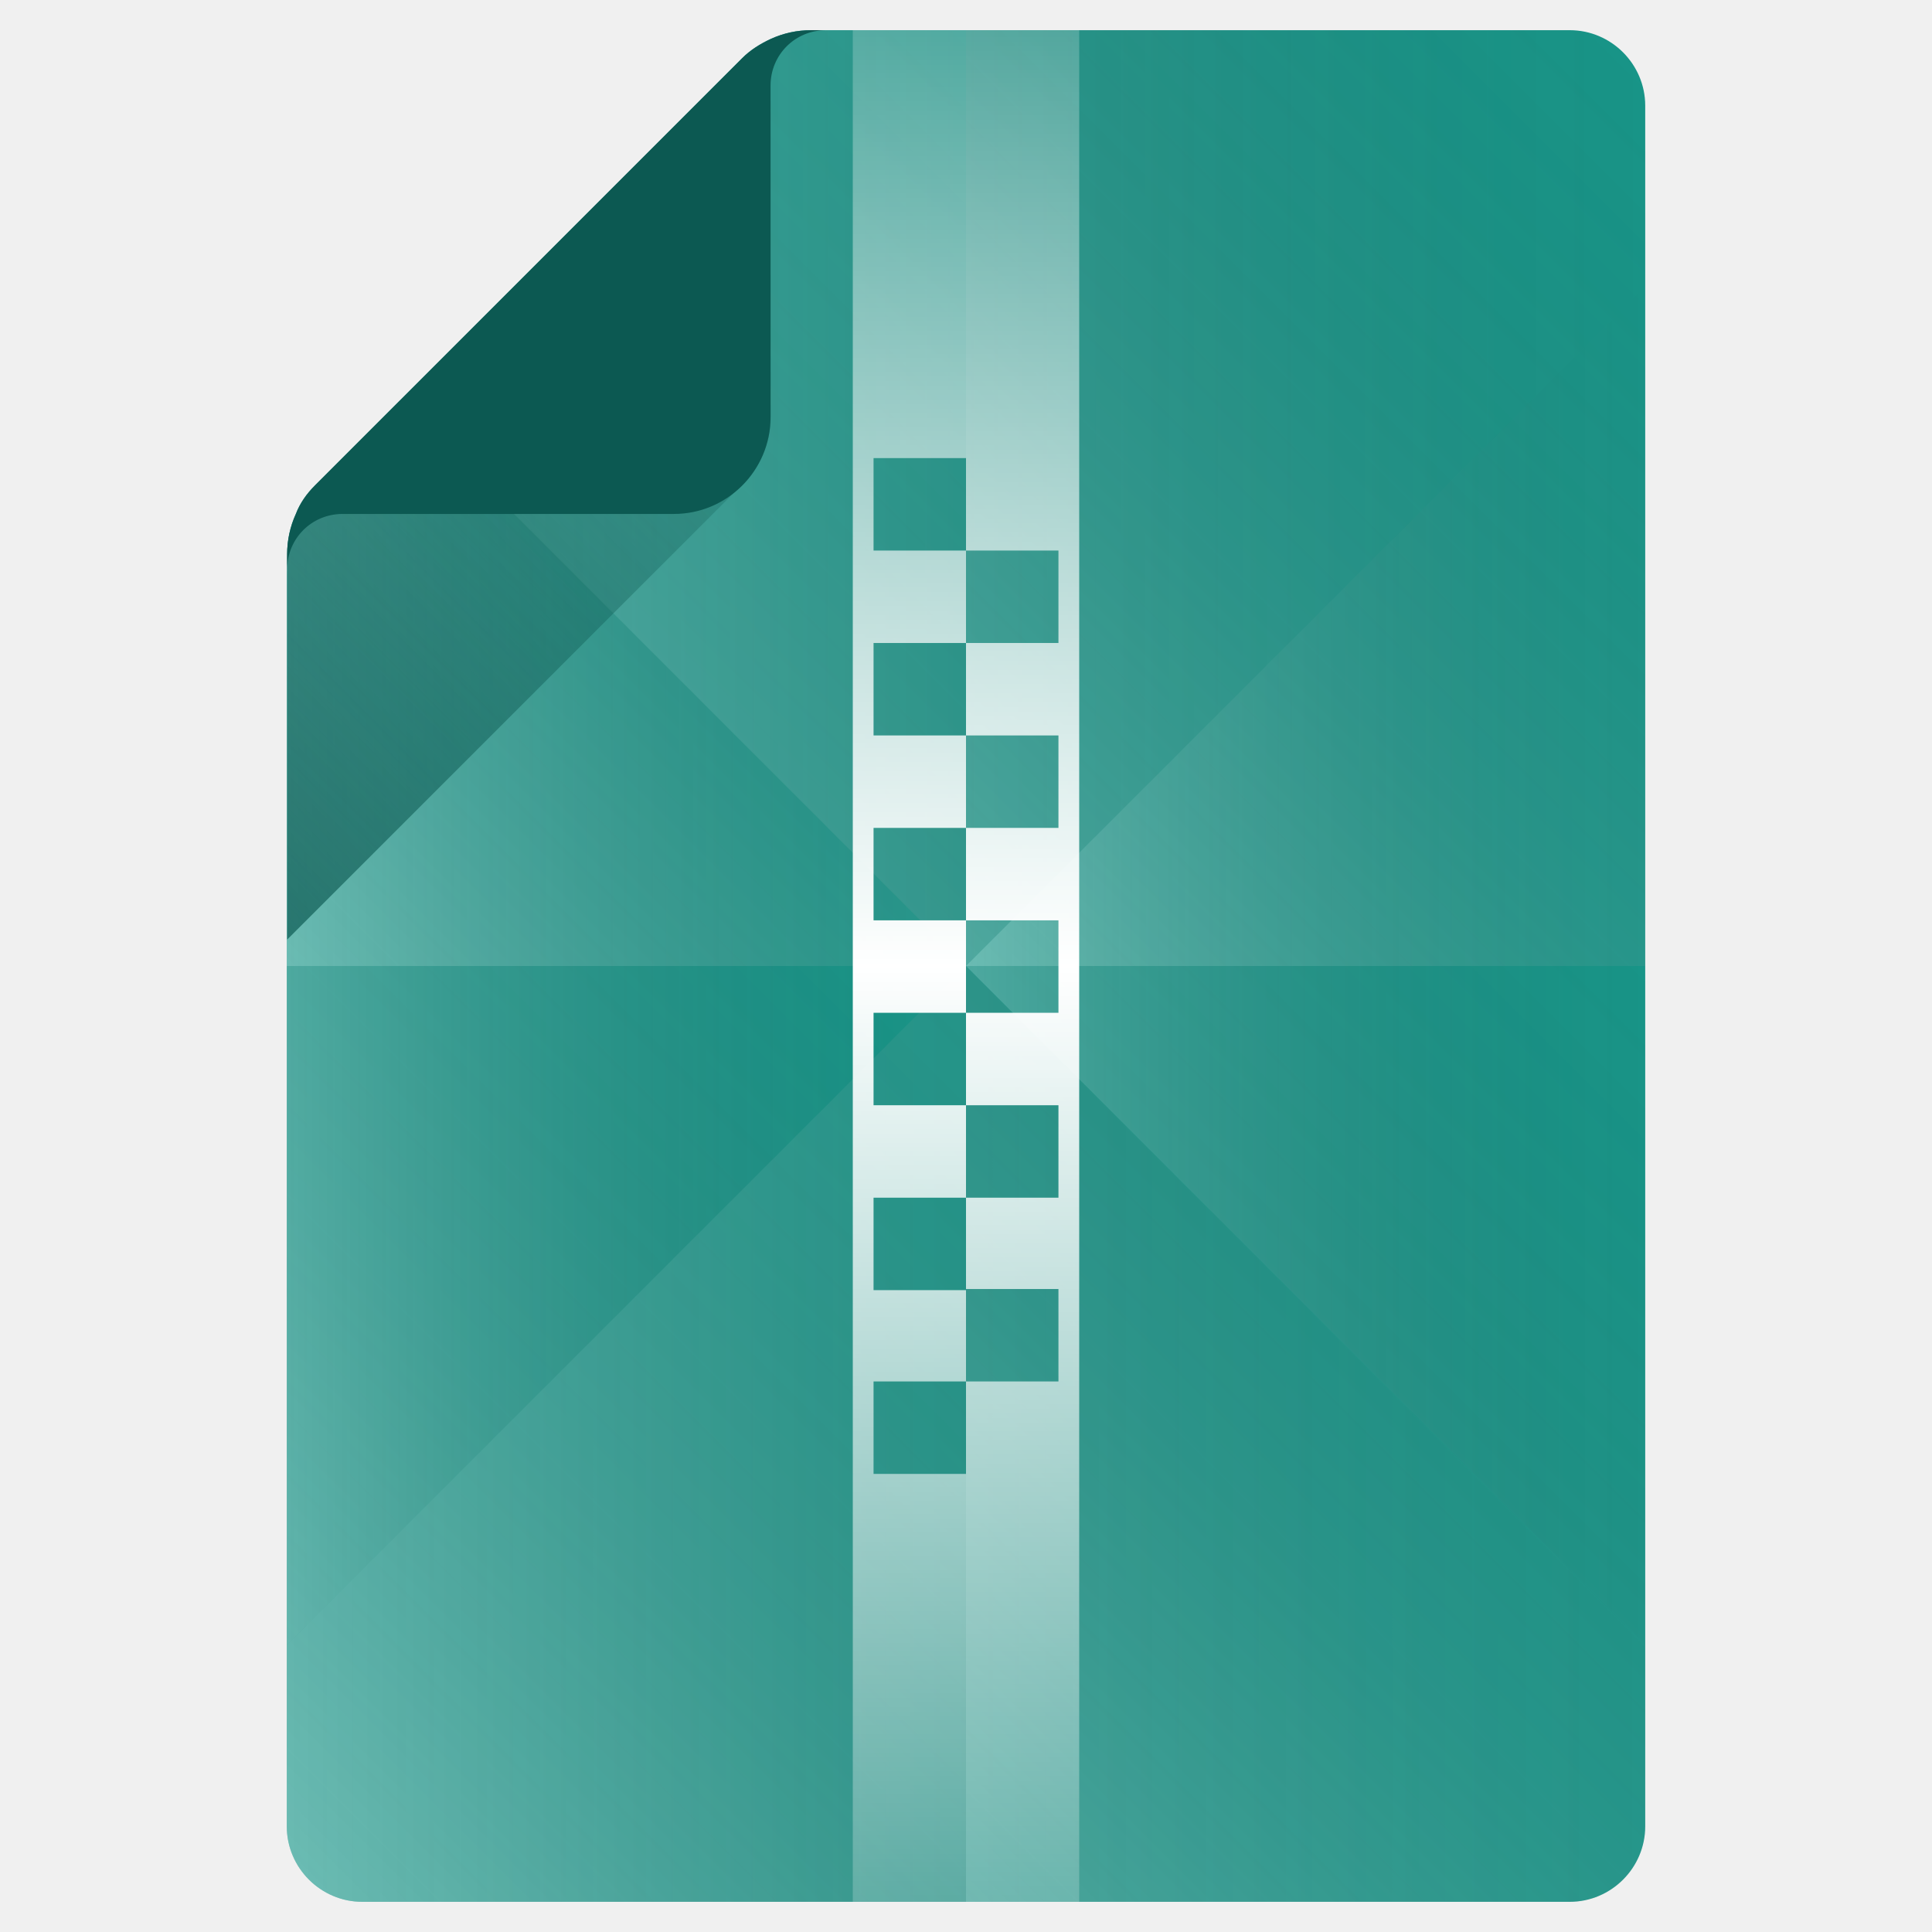
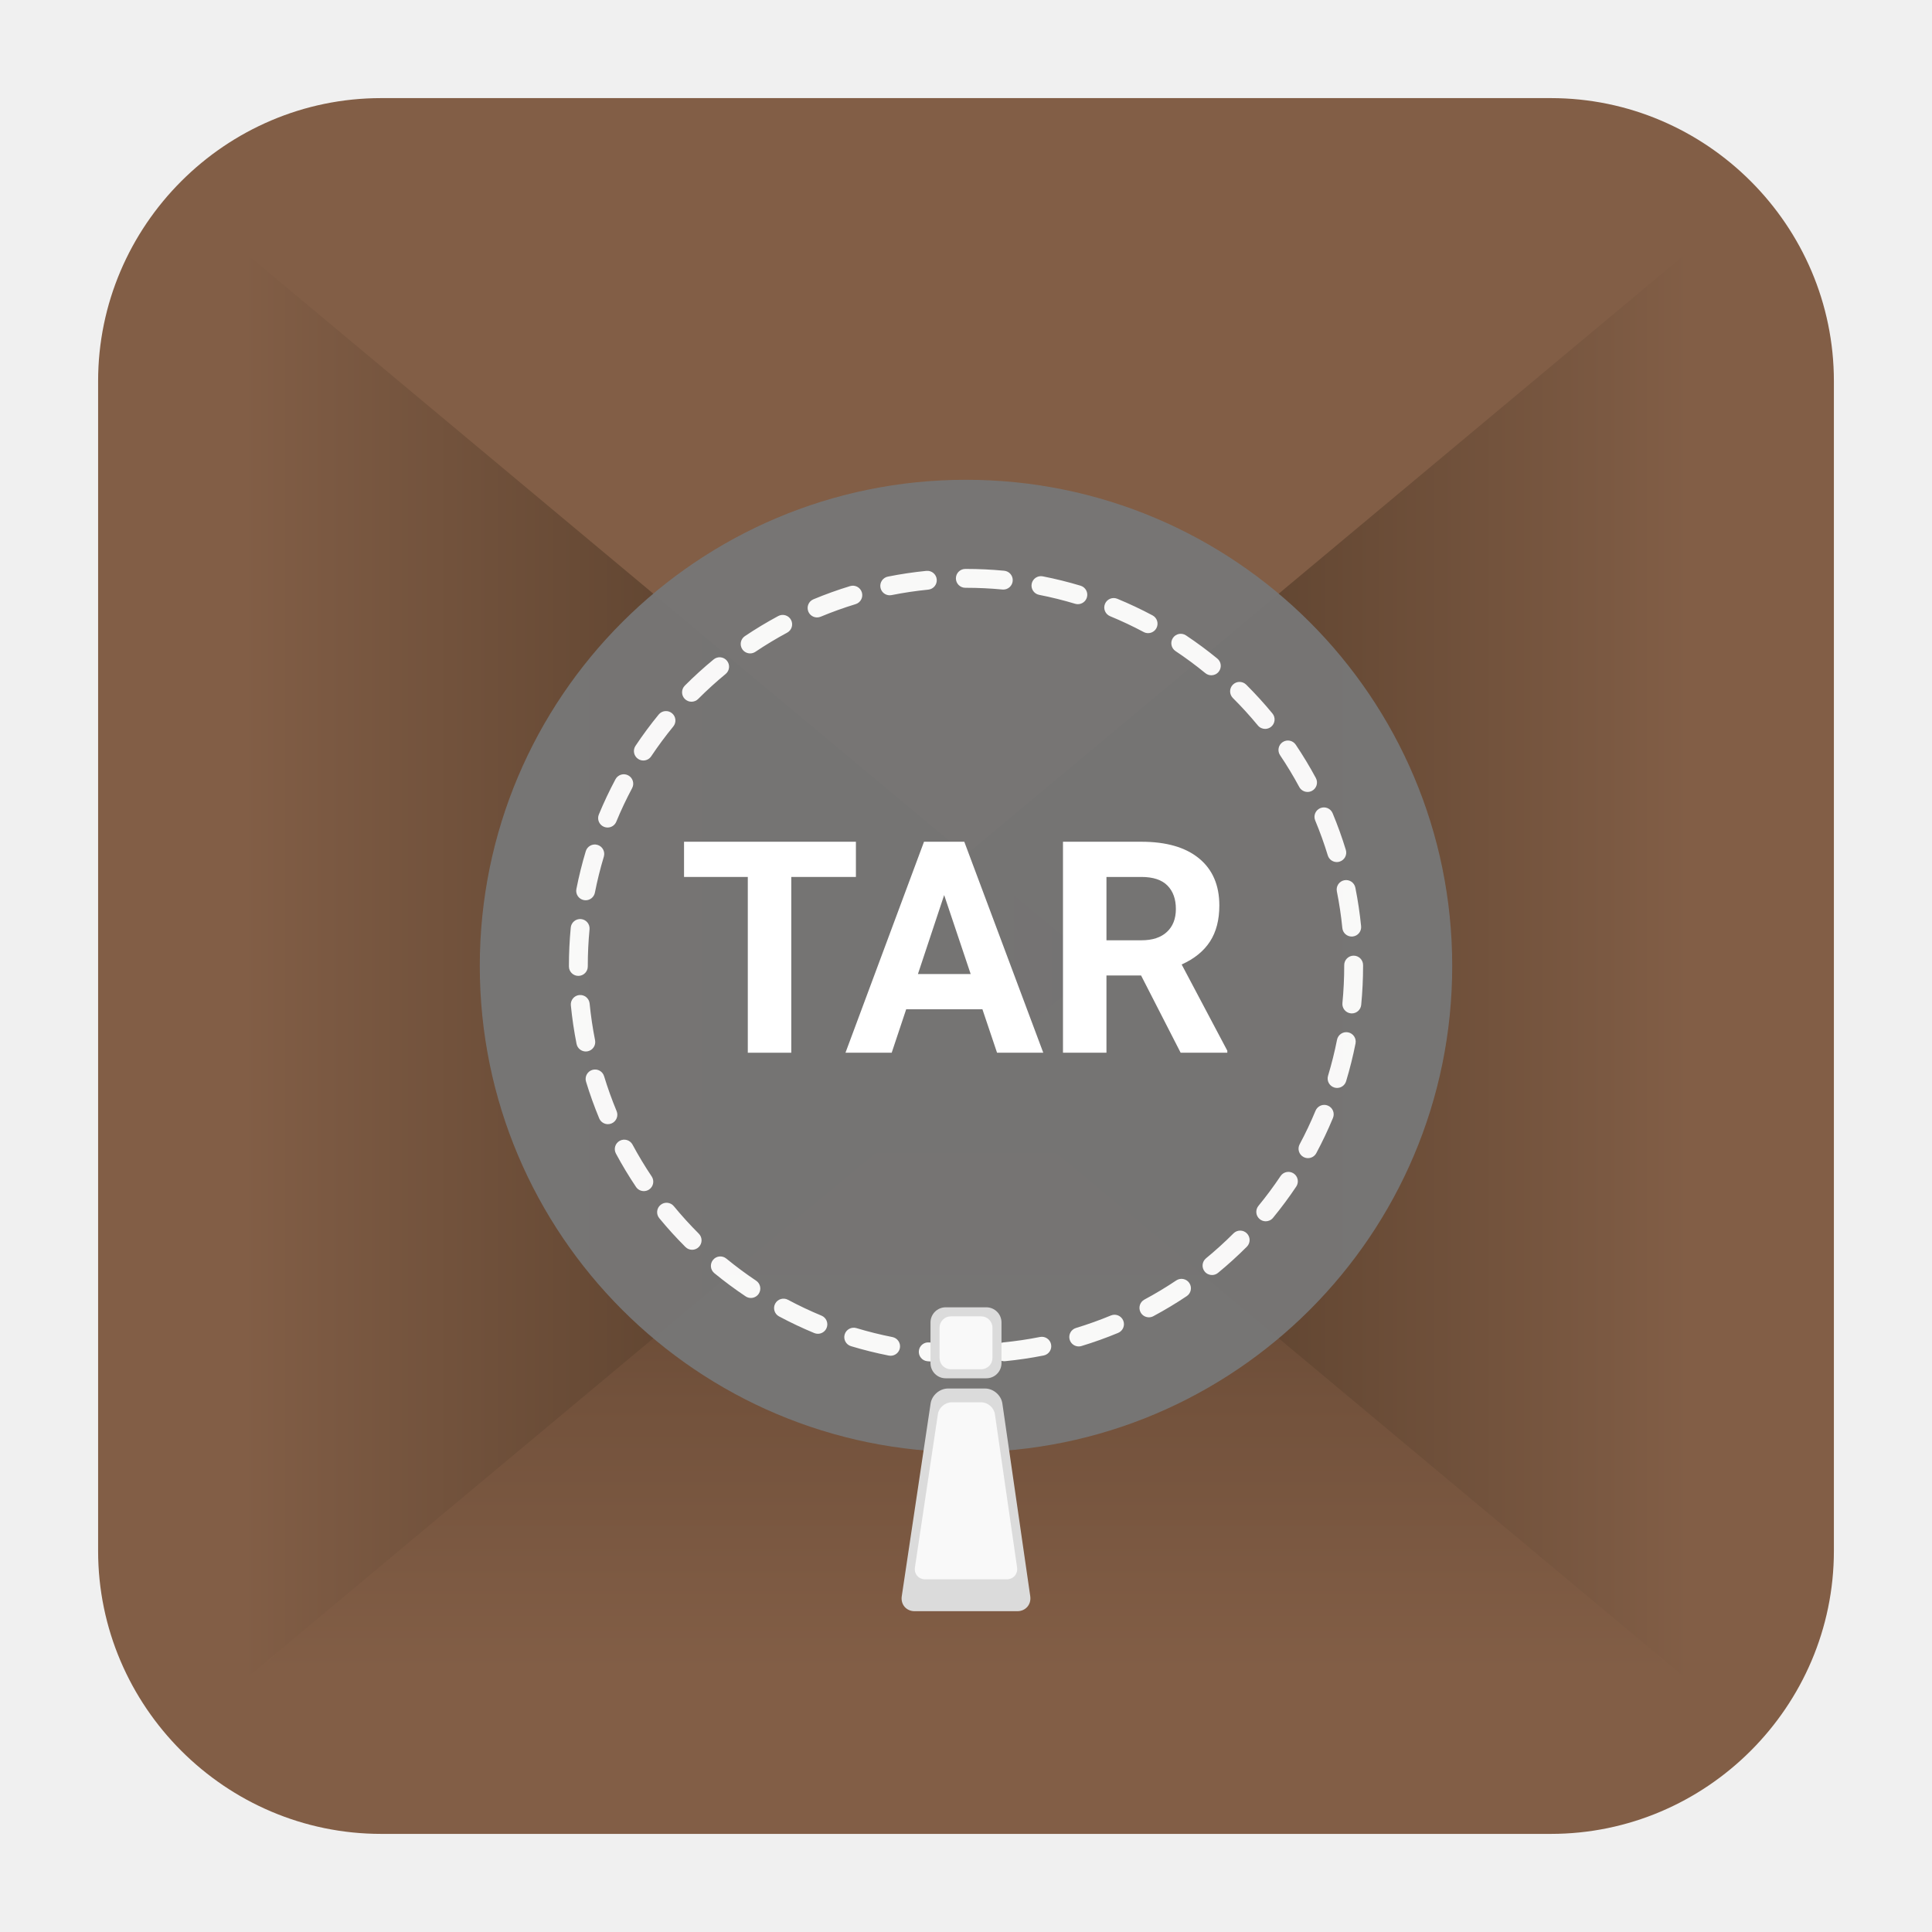
- <svg xmlns="http://www.w3.org/2000/svg" version="1.1" id="Layer_1" x="0px" y="0px" viewBox="0 0 512 512" enable-background="new 0 0 512 512" xml:space="preserve">
+ <svg xmlns="http://www.w3.org/2000/svg" version="1.1" id="Layer_2_1_" x="0px" y="0px" viewBox="0 0 512 512" enable-background="new 0 0 512 512" xml:space="preserve">
+   <path fill="#825E46" d="M411,486H101c-41.25,0-75-33.75-75-75V101c0-41.25,33.75-75,75-75h310c41.25,0,75,33.75,75,75v310  C486,452.25,452.25,486,411,486z" />
  <g>
-     <path fill="#189588" d="M416,8H219h-4.1c-3.7,0-7.3,0.8-10.6,2.3c-2.8,1.3-5.4,2.9-7.6,5.1L83.5,128.6c-2.2,2.2-4,4.7-5.1,7.6   c-1.5,3.3-2.3,6.9-2.3,10.6l-0.1,5.7V484c0,11,9,20,20,20h320c11,0,20-9,20-20V28C436,17,427,8,416,8z" />
+     <linearGradient id="SVGID_1_" gradientUnits="userSpaceOnUse" x1="256" y1="443.014" x2="256" y2="227.272">
+       <stop offset="0" style="stop-color:#825E46" />
+       <stop offset="0.329" style="stop-color:#73523C" />
+       <stop offset="0.962" style="stop-color:#4B3423" />
+       <stop offset="1" style="stop-color:#483221" />
+     </linearGradient>
+     <polygon fill="url(#SVGID_1_)" points="68.934,443.014 256,227.272 443.066,443.014  " />
+     <linearGradient id="SVGID_2_" gradientUnits="userSpaceOnUse" x1="220.708" y1="256" x2="447.57" y2="256">
+       <stop offset="0" style="stop-color:#483221" />
+       <stop offset="0.312" style="stop-color:#563D2A" />
+       <stop offset="0.902" style="stop-color:#7B5942" />
+       <stop offset="1" style="stop-color:#825E46" />
+     </linearGradient>
+     <polygon fill="url(#SVGID_2_)" points="447.57,445.439 220.708,256 447.57,66.561  " />
+     <linearGradient id="SVGID_3_" gradientUnits="userSpaceOnUse" x1="64.43" y1="256" x2="291.292" y2="256">
+       <stop offset="0" style="stop-color:#825E46" />
+       <stop offset="0.098" style="stop-color:#7B5942" />
+       <stop offset="0.688" style="stop-color:#563D2A" />
+       <stop offset="1" style="stop-color:#483221" />
+     </linearGradient>
+     <polygon fill="url(#SVGID_3_)" points="64.43,445.439 291.292,256 64.43,66.561  " />
+   </g>
+   <circle opacity="0.95" fill="#777777" enable-background="new    " cx="256" cy="256" r="128.85" />
+   <g opacity="0.95" enable-background="new    ">
    <g>
-       <linearGradient id="SVGID_1_" gradientUnits="userSpaceOnUse" x1="91.025" y1="271.025" x2="305.025" y2="57.025">
-         <stop offset="0" style="stop-color:#FFFFFF;stop-opacity:0.2" />
-         <stop offset="1" style="stop-color:#231F20;stop-opacity:0" />
-       </linearGradient>
-       <path fill="url(#SVGID_1_)" d="M256,256V8h-37h-4.1c-3.7,0-7.3,0.8-10.6,2.3c-2.8,1.3-5.4,2.9-7.6,5.1L83.5,128.6    c-2.2,2.2-4,4.7-5.1,7.6c-1.5,3.3-2.3,6.9-2.3,10.6l-0.1,5.7V256H256z" />
-       <linearGradient id="SVGID_2_" gradientUnits="userSpaceOnUse" x1="239" y1="239" x2="447.125" y2="30.875">
-         <stop offset="0" style="stop-color:#FFFFFF;stop-opacity:0.2" />
-         <stop offset="1" style="stop-color:#231F20;stop-opacity:0" />
-       </linearGradient>
-       <path fill="url(#SVGID_2_)" d="M416,8H256v248h180V28C436,17,427,8,416,8z" />
-       <linearGradient id="SVGID_3_" gradientUnits="userSpaceOnUse" x1="64.875" y1="481.125" x2="273" y2="273">
-         <stop offset="0" style="stop-color:#FFFFFF;stop-opacity:0.2" />
-         <stop offset="1" style="stop-color:#231F20;stop-opacity:0" />
-       </linearGradient>
-       <path fill="url(#SVGID_3_)" d="M76,484c0,11,9,20,20,20h160V256H76V484z" />
-       <linearGradient id="SVGID_4_" gradientUnits="userSpaceOnUse" x1="236.062" y1="484.062" x2="450.062" y2="270.062">
-         <stop offset="0" style="stop-color:#FFFFFF;stop-opacity:0.2" />
-         <stop offset="1" style="stop-color:#231F20;stop-opacity:0" />
-       </linearGradient>
-       <path fill="url(#SVGID_4_)" d="M256,256v248h160c11,0,20-9,20-20V256H256z" />
-     </g>
-     <g>
-       <linearGradient id="SVGID_5_" gradientUnits="userSpaceOnUse" x1="76" y1="271.025" x2="256" y2="271.025">
-         <stop offset="0" style="stop-color:#FFFFFF;stop-opacity:0.2" />
-         <stop offset="1" style="stop-color:#231F20;stop-opacity:0" />
-       </linearGradient>
-       <path fill="url(#SVGID_5_)" d="M256,256L106,106l-22.5,22.5c-2.2,2.2-4,4.7-5.1,7.6c-1.5,3.3-2.3,6.9-2.3,10.6l-0.1,5.7V436    L256,256z" />
-       <linearGradient id="SVGID_6_" gradientUnits="userSpaceOnUse" x1="106.05" y1="132" x2="436" y2="132">
-         <stop offset="0" style="stop-color:#FFFFFF;stop-opacity:0.2" />
-         <stop offset="1" style="stop-color:#231F20;stop-opacity:0" />
-       </linearGradient>
-       <path fill="url(#SVGID_6_)" d="M256,256L436,76V28c0-11-9-20-20-20H219h-4.1c-3.7,0-7.3,0.8-10.6,2.3c-2.8,1.3-5.4,2.9-7.6,5.1    L106,106L256,256z" />
-       <linearGradient id="SVGID_7_" gradientUnits="userSpaceOnUse" x1="76" y1="380" x2="436" y2="380">
-         <stop offset="0" style="stop-color:#FFFFFF;stop-opacity:0.2" />
-         <stop offset="1" style="stop-color:#231F20;stop-opacity:0" />
-       </linearGradient>
-       <path fill="url(#SVGID_7_)" d="M436,484v-48L256,256L76,436v48c0,11,9,20,20,20h320C427,504,436,495,436,484z" />
-       <linearGradient id="SVGID_8_" gradientUnits="userSpaceOnUse" x1="256" y1="256" x2="436" y2="256">
-         <stop offset="0" style="stop-color:#FFFFFF;stop-opacity:0.2" />
-         <stop offset="1" style="stop-color:#231F20;stop-opacity:0" />
-       </linearGradient>
-       <polygon fill="url(#SVGID_8_)" points="436,436 436,76 256,256   " />
-     </g>
-     <linearGradient id="SVGID_9_" gradientUnits="userSpaceOnUse" x1="95.8" y1="-70.4" x2="462.7" y2="-437.3" gradientTransform="matrix(0.5 0 0 0.5 0 256)">
-       <stop offset="0" style="stop-color:#0C5952" />
-       <stop offset="1" style="stop-color:#0C5952;stop-opacity:0" />
-     </linearGradient>
-     <path opacity="0.7" fill="url(#SVGID_9_)" enable-background="new    " d="M196.7,15.6L83.5,128.8c-2.2,2.2-4,4.7-5.1,7.6   c-1.5,3.3-2.3,6.9-2.3,10.6v102l120.6-120.6c4.9-4.9,7.6-11.3,7.6-18.1v-100C201.5,11.6,198.9,13.4,196.7,15.6z" />
-     <path fill="#0C5952" d="M214.9,8c-3.7,0-7.3,0.8-10.6,2.3c-2.8,1.3-5.4,2.9-7.6,5.1L83.5,128.6c-2.2,2.2-4,4.7-5.1,7.6   c-1.5,3.3-2.3,6.9-2.3,10.6v4.1c0-8.2,6.5-14.7,14.7-14.7h87.8c14.1,0,25.6-11.5,25.6-25.6V22.7c0-8.2,6.5-14.7,14.7-14.7H214.9z" />
-   </g>
-   <g display="none">
-     <rect x="231.5" y="107.4" display="inline" fill="#FFFFFF" width="24.5" height="24.5" />
-     <rect x="231.5" y="156.4" display="inline" fill="#FFFFFF" width="24.5" height="24.5" />
-     <rect x="231.5" y="205.4" display="inline" fill="#FFFFFF" width="24.5" height="24.5" />
-     <rect x="231.5" y="254.4" display="inline" fill="#FFFFFF" width="24.5" height="24.5" />
-     <g display="inline">
-       <rect x="256" y="131.9" fill="#FFFFFF" width="24.5" height="24.5" />
-       <rect x="256" y="180.9" fill="#FFFFFF" width="24.5" height="24.5" />
-       <rect x="256" y="229.9" fill="#FFFFFF" width="24.5" height="24.5" />
-       <rect x="256" y="278.9" fill="#FFFFFF" width="24.5" height="24.5" />
-     </g>
-     <rect x="231.5" y="303.4" display="inline" fill="#FFFFFF" width="24.5" height="24.5" />
-     <rect x="256" y="327.6" display="inline" fill="#FFFFFF" width="24.5" height="24.5" />
-     <rect x="231.5" y="352.1" display="inline" fill="#FFFFFF" width="24.5" height="24.5" />
-   </g>
-   <rect x="226" y="8" display="none" fill="#FFFFFF" width="60" height="496" />
-   <linearGradient id="SVGID_10_" gradientUnits="userSpaceOnUse" x1="256" y1="504" x2="256" y2="8">
-     <stop offset="0" style="stop-color:#FFFFFF;stop-opacity:0.2" />
-     <stop offset="0.5" style="stop-color:#FFFFFF" />
-     <stop offset="1" style="stop-color:#FFFFFF;stop-opacity:0.2" />
-   </linearGradient>
-   <path fill="url(#SVGID_10_)" d="M226,8v496h60V8H226z M280.5,170.4H256v24.5h24.5v24.5H256v24.5h24.5v24.5H256v24.5h24.5v24.5H256  v24.2h24.5v24.5H256v24.5h-24.5v-24.5H256v-24.2h-24.5v-24.5H256v-24.5h-24.5v-24.5H256v-24.5h-24.5v-24.5H256v-24.5h-24.5v-24.5  H256v-24.5h-24.5v-24.5H256v24.5h24.5V170.4z" />
-   <g id="g108" display="none">
-     <g id="g146" transform="translate(270.7294,111.5949)" display="inline">
-       <path id="path148" fill="#DBDBDB" d="M4,376.9c0.4,2.4-1.4,4.4-3.8,4.4h-29.8c-2.4,0-4.1-2-3.8-4.4l8.4-56.1    c0.4-2.4,2.6-4.4,5.1-4.4h10.8c2.4,0,4.7,1.9,5,4.4L4,376.9z" />
-     </g>
-     <g id="g150" transform="translate(264.1354,165.0223)" display="inline">
-       <path id="path152" fill="#DBDBDB" d="M2.2,255.7c0,2.4-2,4.4-4.4,4.4H-14c-2.4,0-4.4-2-4.4-4.4v-11.9c0-2.4,2-4.4,4.4-4.4h11.9    c2.4,0,4.4,2,4.4,4.4v11.9H2.2z" />
-     </g>
-     <g id="g154" transform="translate(262.0619,166.2135)" display="inline">
-       <path id="path156" fill="#F9F9F9" d="M1.7,253c0,1.8-1.4,3.2-3.2,3.2h-8.9c-1.8,0-3.2-1.4-3.2-3.2v-8.9c0-1.8,1.4-3.2,3.2-3.2h8.9    c1.8,0,3.2,1.4,3.2,3.2V253z" />
-     </g>
-     <g id="g158" transform="translate(267.7075,118.2056)" display="inline">
-       <path id="path160" fill="#F9F9F9" d="M3.2,361.9c0.3,1.9-1.1,3.5-3,3.5h-23.8c-1.9,0-3.2-1.5-2.9-3.5l6.6-44.6    c0.3-1.9,2.1-3.4,4-3.4h8.6c1.9,0,3.7,1.6,4,3.4L3.2,361.9z" />
+       <path fill="#FFFFFF" d="M256.06,361.23H256c-3.412,0-6.859-0.165-10.246-0.492c-1.375-0.132-2.381-1.354-2.249-2.729    c0.132-1.374,1.347-2.381,2.728-2.248c3.228,0.311,6.513,0.469,9.766,0.469c1.381,0,2.53,1.119,2.53,2.5    S257.44,361.23,256.06,361.23z M266.122,360.737c-1.271,0-2.358-0.965-2.485-2.257c-0.134-1.374,0.871-2.597,2.245-2.731    c3.256-0.318,6.529-0.802,9.728-1.436c1.354-0.267,2.67,0.611,2.938,1.966s-0.611,2.67-1.966,2.938    c-3.358,0.666-6.795,1.173-10.214,1.508C266.286,360.733,266.203,360.737,266.122,360.737z M236.025,359.289    c-0.161,0-0.323-0.015-0.486-0.047c-3.361-0.663-6.732-1.502-10.019-2.493c-1.322-0.399-2.07-1.794-1.671-3.116    c0.398-1.322,1.793-2.067,3.116-1.671c3.13,0.944,6.34,1.743,9.542,2.374c1.354,0.268,2.236,1.582,1.969,2.937    C238.24,358.464,237.195,359.289,236.025,359.289z M285.872,356.82c-1.072,0-2.063-0.695-2.392-1.774    c-0.4-1.321,0.345-2.718,1.666-3.119c3.128-0.949,6.242-2.065,9.257-3.315c1.274-0.534,2.738,0.075,3.267,1.351    c0.529,1.275-0.075,2.738-1.351,3.267c-3.165,1.314-6.436,2.485-9.72,3.483C286.357,356.785,286.112,356.82,285.872,356.82z     M216.749,353.467c-0.318,0-0.642-0.062-0.955-0.191c-3.165-1.309-6.305-2.794-9.335-4.413c-1.218-0.651-1.677-2.166-1.027-3.384    c0.652-1.217,2.167-1.676,3.383-1.026c2.886,1.542,5.877,2.957,8.891,4.204c1.275,0.527,1.882,1.989,1.354,3.266    C218.661,352.885,217.73,353.467,216.749,353.467z M304.471,349.1c-0.892,0-1.755-0.478-2.205-1.319    c-0.652-1.217-0.195-2.731,1.022-3.384c2.873-1.541,5.709-3.245,8.428-5.066c1.147-0.769,2.7-0.462,3.469,0.686    s0.461,2.7-0.686,3.469c-2.854,1.912-5.832,3.701-8.85,5.318C305.274,349.005,304.869,349.1,304.471,349.1z M198.989,343.974    c-0.478,0-0.96-0.137-1.387-0.422c-2.849-1.904-5.639-3.974-8.293-6.15c-1.067-0.875-1.223-2.45-0.348-3.518    c0.874-1.07,2.45-1.225,3.519-0.348c2.529,2.073,5.187,4.045,7.901,5.859c1.148,0.767,1.457,2.319,0.689,3.468    C200.588,343.584,199.796,343.974,198.989,343.974z M321.196,337.896c-0.722,0-1.438-0.311-1.932-0.912    c-0.877-1.066-0.724-2.642,0.343-3.519c2.524-2.076,4.976-4.3,7.285-6.611c0.977-0.977,2.56-0.976,3.536-0.001    c0.977,0.977,0.977,2.56,0.001,3.536c-2.425,2.426-4.998,4.76-7.646,6.938C322.317,337.709,321.756,337.896,321.196,337.896z     M183.422,331.204c-0.639,0-1.278-0.243-1.766-0.73c-2.425-2.421-4.761-4.991-6.942-7.642c-0.877-1.065-0.725-2.642,0.341-3.519    c1.066-0.879,2.641-0.726,3.519,0.341c2.079,2.524,4.304,4.975,6.614,7.28c0.977,0.976,0.979,2.559,0.003,3.536    C184.703,330.959,184.062,331.204,183.422,331.204z M335.43,323.653c-0.559,0-1.12-0.186-1.586-0.568    c-1.066-0.876-1.222-2.451-0.345-3.519c2.073-2.524,4.046-5.182,5.863-7.898c0.769-1.146,2.32-1.452,3.469-0.688    c1.147,0.769,1.455,2.321,0.688,3.469c-1.908,2.851-3.979,5.641-6.156,8.291C336.868,323.342,336.151,323.653,335.43,323.653z     M170.628,315.657c-0.806,0-1.596-0.389-2.079-1.107c-1.913-2.851-3.704-5.827-5.324-8.846c-0.653-1.217-0.196-2.732,1.02-3.386    c1.215-0.65,2.731-0.196,3.385,1.021c1.543,2.875,3.25,5.71,5.071,8.426c0.769,1.146,0.463,2.699-0.684,3.469    C171.591,315.521,171.106,315.657,170.628,315.657z M346.626,306.917c-0.398,0-0.803-0.096-1.178-0.297    c-1.218-0.651-1.676-2.167-1.024-3.384c1.544-2.883,2.96-5.873,4.209-8.888c0.529-1.276,1.993-1.883,3.267-1.353    c1.275,0.528,1.881,1.991,1.353,3.267c-1.312,3.166-2.799,6.306-4.42,9.333C348.382,306.438,347.518,306.917,346.626,306.917z     M161.104,297.917c-0.979,0-1.91-0.58-2.309-1.541c-1.319-3.17-2.493-6.44-3.489-9.72c-0.401-1.32,0.344-2.717,1.665-3.118    c1.32-0.405,2.717,0.343,3.119,1.665c0.949,3.121,2.066,6.234,3.321,9.253c0.53,1.274-0.073,2.738-1.348,3.269    C161.75,297.854,161.424,297.917,161.104,297.917z M354.34,288.315c-0.24,0-0.483-0.035-0.725-0.108    c-1.322-0.399-2.069-1.795-1.669-3.116c0.945-3.127,1.746-6.337,2.38-9.539c0.268-1.355,1.592-2.24,2.937-1.968    c1.354,0.268,2.236,1.582,1.968,2.937c-0.664,3.364-1.505,6.734-2.499,10.018C356.405,287.618,355.413,288.315,354.34,288.315z     M155.244,278.654c-1.168,0-2.213-0.822-2.45-2.013c-0.667-3.356-1.177-6.793-1.513-10.212c-0.135-1.374,0.869-2.598,2.243-2.733    c1.366-0.129,2.597,0.868,2.732,2.243c0.321,3.258,0.806,6.53,1.442,9.728c0.269,1.354-0.61,2.67-1.964,2.939    C155.569,278.639,155.405,278.654,155.244,278.654z M358.247,268.565c-0.081,0-0.162-0.004-0.244-0.012    c-1.374-0.133-2.381-1.355-2.247-2.729c0.314-3.246,0.475-6.552,0.475-9.824v-0.239c0-1.381,1.119-2.5,2.5-2.5s2.5,1.119,2.5,2.5    V256c0,3.434-0.168,6.9-0.498,10.307C360.607,267.599,359.519,268.565,358.247,268.565z M153.27,258.62c-1.381,0-2.5-1.12-2.5-2.5    V256c0-3.398,0.164-6.825,0.486-10.186c0.133-1.374,1.353-2.379,2.728-2.25c1.374,0.132,2.381,1.354,2.25,2.728    c-0.308,3.202-0.464,6.468-0.464,9.707v0.12C155.77,257.5,154.651,258.62,153.27,258.62z M358.218,248.196    c-1.27,0-2.356-0.962-2.484-2.252c-0.324-3.255-0.813-6.527-1.453-9.724c-0.271-1.354,0.606-2.671,1.961-2.942    c1.344-0.274,2.671,0.606,2.941,1.96c0.672,3.357,1.186,6.792,1.525,10.21c0.138,1.374-0.865,2.599-2.239,2.735    C358.385,248.192,358.301,248.196,358.218,248.196z M155.203,238.581c-0.16,0-0.322-0.016-0.485-0.047    c-1.355-0.266-2.237-1.58-1.971-2.935c0.662-3.368,1.499-6.739,2.489-10.021c0.398-1.322,1.791-2.071,3.116-1.671    c1.322,0.399,2.07,1.793,1.671,3.116c-0.942,3.125-1.74,6.334-2.37,9.541C157.418,237.754,156.373,238.581,155.203,238.581z     M354.266,228.456c-1.07,0-2.062-0.693-2.39-1.771c-0.953-3.122-2.074-6.234-3.333-9.25c-0.531-1.274,0.07-2.738,1.345-3.27    c1.271-0.533,2.738,0.069,3.271,1.345c1.321,3.167,2.499,6.436,3.499,9.715c0.403,1.321-0.34,2.718-1.661,3.121    C354.753,228.421,354.508,228.456,354.266,228.456z M161.011,219.305c-0.318,0-0.641-0.061-0.954-0.19    c-1.276-0.527-1.883-1.989-1.356-3.265c1.308-3.167,2.792-6.31,4.408-9.338c0.65-1.218,2.166-1.678,3.383-1.028    c1.218,0.65,1.678,2.165,1.028,3.383c-1.54,2.884-2.952,5.876-4.198,8.893C162.924,218.723,161.993,219.305,161.011,219.305z     M346.518,209.874c-0.89,0-1.751-0.477-2.203-1.315c-1.547-2.872-3.256-5.705-5.082-8.42c-0.77-1.146-0.466-2.699,0.681-3.47    c1.146-0.77,2.698-0.466,3.47,0.68c1.916,2.85,3.71,5.824,5.334,8.839c0.654,1.216,0.2,2.732-1.016,3.387    C347.324,209.778,346.918,209.874,346.518,209.874z M170.491,201.542c-0.477,0-0.959-0.136-1.385-0.421    c-1.148-0.766-1.458-2.319-0.691-3.467c1.902-2.851,3.97-5.642,6.145-8.297c0.874-1.068,2.451-1.224,3.518-0.35    c1.068,0.875,1.225,2.45,0.35,3.518c-2.072,2.53-4.042,5.189-5.854,7.904C172.091,201.151,171.298,201.542,170.491,201.542z     M335.281,193.165c-0.72,0-1.435-0.31-1.93-0.909c-2.077-2.518-4.306-4.965-6.623-7.273c-0.978-0.974-0.981-2.557-0.007-3.535    c0.975-0.979,2.558-0.981,3.536-0.007c2.432,2.422,4.771,4.99,6.951,7.633c0.878,1.065,0.728,2.641-0.338,3.52    C336.405,192.978,335.842,193.165,335.281,193.165z M183.254,185.964c-0.639,0-1.277-0.243-1.765-0.729    c-0.978-0.975-0.98-2.558-0.005-3.536c2.421-2.428,4.991-4.765,7.638-6.946c1.065-0.878,2.642-0.726,3.519,0.339    c0.878,1.065,0.726,2.641-0.339,3.519c-2.522,2.079-4.97,4.305-7.276,6.618C184.536,185.719,183.896,185.964,183.254,185.964z     M321.013,178.955c-0.558,0-1.117-0.185-1.582-0.565c-2.533-2.073-5.194-4.041-7.908-5.849c-1.148-0.766-1.459-2.318-0.693-3.467    c0.766-1.151,2.316-1.459,3.467-0.694c2.849,1.899,5.642,3.965,8.301,6.14c1.068,0.875,1.227,2.449,0.352,3.518    C322.454,178.642,321.736,178.955,321.013,178.955z M198.796,173.159c-0.805,0-1.595-0.388-2.078-1.106    c-0.77-1.146-0.465-2.7,0.681-3.469c2.848-1.913,5.823-3.706,8.843-5.33c1.213-0.653,2.731-0.198,3.386,1.019    c0.654,1.216,0.198,2.732-1.019,3.386c-2.875,1.546-5.709,3.253-8.422,5.076C199.76,173.021,199.275,173.159,198.796,173.159z     M304.257,167.788c-0.396,0-0.799-0.095-1.174-0.294c-2.887-1.538-5.879-2.949-8.896-4.193c-1.276-0.526-1.885-1.988-1.358-3.264    c0.527-1.277,1.988-1.886,3.265-1.358c3.167,1.307,6.311,2.788,9.341,4.402c1.219,0.649,1.68,2.164,1.03,3.382    C306.016,167.307,305.15,167.788,304.257,167.788z M216.53,163.626c-0.979,0-1.909-0.579-2.309-1.539    c-0.531-1.275,0.072-2.738,1.346-3.269c3.164-1.318,6.433-2.494,9.716-3.495c1.317-0.404,2.717,0.341,3.12,1.662    c0.403,1.32-0.341,2.718-1.662,3.12c-3.126,0.954-6.239,2.073-9.251,3.328C217.176,163.564,216.85,163.626,216.53,163.626z     M285.645,160.112c-0.238,0-0.481-0.034-0.722-0.106c-3.124-0.94-6.335-1.736-9.542-2.364c-1.354-0.266-2.238-1.579-1.973-2.934    s1.579-2.239,2.934-1.973c3.368,0.66,6.74,1.495,10.022,2.483c1.322,0.398,2.071,1.792,1.673,3.115    C287.712,159.414,286.719,160.112,285.645,160.112z M235.785,157.758c-1.168,0-2.212-0.822-2.449-2.011    c-0.27-1.354,0.608-2.671,1.962-2.941c3.356-0.669,6.792-1.181,10.211-1.52c1.372-0.131,2.598,0.868,2.734,2.241    c0.136,1.374-0.867,2.598-2.241,2.734c-3.257,0.323-6.529,0.81-9.726,1.448C236.112,157.742,235.947,157.758,235.785,157.758z     M265.891,156.24c-0.079,0-0.159-0.003-0.24-0.011c-3.188-0.304-6.436-0.458-9.65-0.458h-0.179c-1.381,0-2.5-1.119-2.5-2.5    s1.119-2.5,2.5-2.5H256c3.373,0,6.779,0.162,10.125,0.481c1.375,0.131,2.383,1.352,2.251,2.726    C268.253,155.271,267.164,156.24,265.891,156.24z" />
    </g>
  </g>
+   <g>
+     <path fill="#DBDBDB" d="M273.028,423.025c0.315,2.179-1.228,3.961-3.429,3.961h-27.215c-2.201,0-3.736-1.781-3.41-3.958   l7.651-51.098c0.326-2.177,2.394-3.958,4.595-3.958h9.841c2.201,0,4.26,1.782,4.575,3.961L273.028,423.025z" />
+     <g>
+       <path fill="#DBDBDB" d="M265.405,361.259c0,2.201-1.801,4.002-4.002,4.002h-10.806c-2.201,0-4.002-1.801-4.002-4.002v-10.806    c0-2.201,1.801-4.002,4.002-4.002h10.806c2.201,0,4.002,1.801,4.002,4.002V361.259z" />
+       <path fill="#F9F9F9" d="M263.008,359.882c0,1.64-1.342,2.982-2.982,2.982h-8.052c-1.64,0-2.982-1.342-2.982-2.982v-8.052    c0-1.64,1.342-2.982,2.982-2.982h8.052c1.64,0,2.982,1.342,2.982,2.982V359.882z" />
+     </g>
+     <path fill="#F9F9F9" d="M269.535,415.383c0.251,1.732-0.976,3.148-2.726,3.148h-21.632c-1.75,0-2.969-1.416-2.71-3.146   l6.081-40.615c0.259-1.73,1.903-3.146,3.652-3.146h7.822c1.75,0,3.386,1.417,3.637,3.148L269.535,415.383z" />
+   </g>
+   <g>
+     <path fill="#FFFFFF" d="M226.824,232.401h-17.128v46.583h-11.521v-46.583h-16.897v-9.332h45.546V232.401z" />
+     <path fill="#FFFFFF" d="M260.35,267.464h-20.2l-3.841,11.521h-12.25l20.814-55.915h10.676l20.93,55.915h-12.251L260.35,267.464z    M243.261,258.132h13.979l-7.027-20.93L243.261,258.132z" />
+     <path fill="#FFFFFF" d="M302.401,258.516h-9.179v20.469h-11.521V223.07h20.776c6.605,0,11.699,1.473,15.284,4.417   c3.584,2.944,5.376,7.104,5.376,12.48c0,3.815-0.825,6.996-2.477,9.543c-1.651,2.548-4.154,4.577-7.508,6.087l12.097,22.85v0.538   h-12.365L302.401,258.516z M293.223,249.184h9.294c2.893,0,5.133-0.735,6.721-2.208c1.587-1.472,2.381-3.501,2.381-6.087   c0-2.637-0.749-4.711-2.247-6.222c-1.497-1.51-3.796-2.266-6.893-2.266h-9.256V249.184z" />
+   </g>
</svg>
